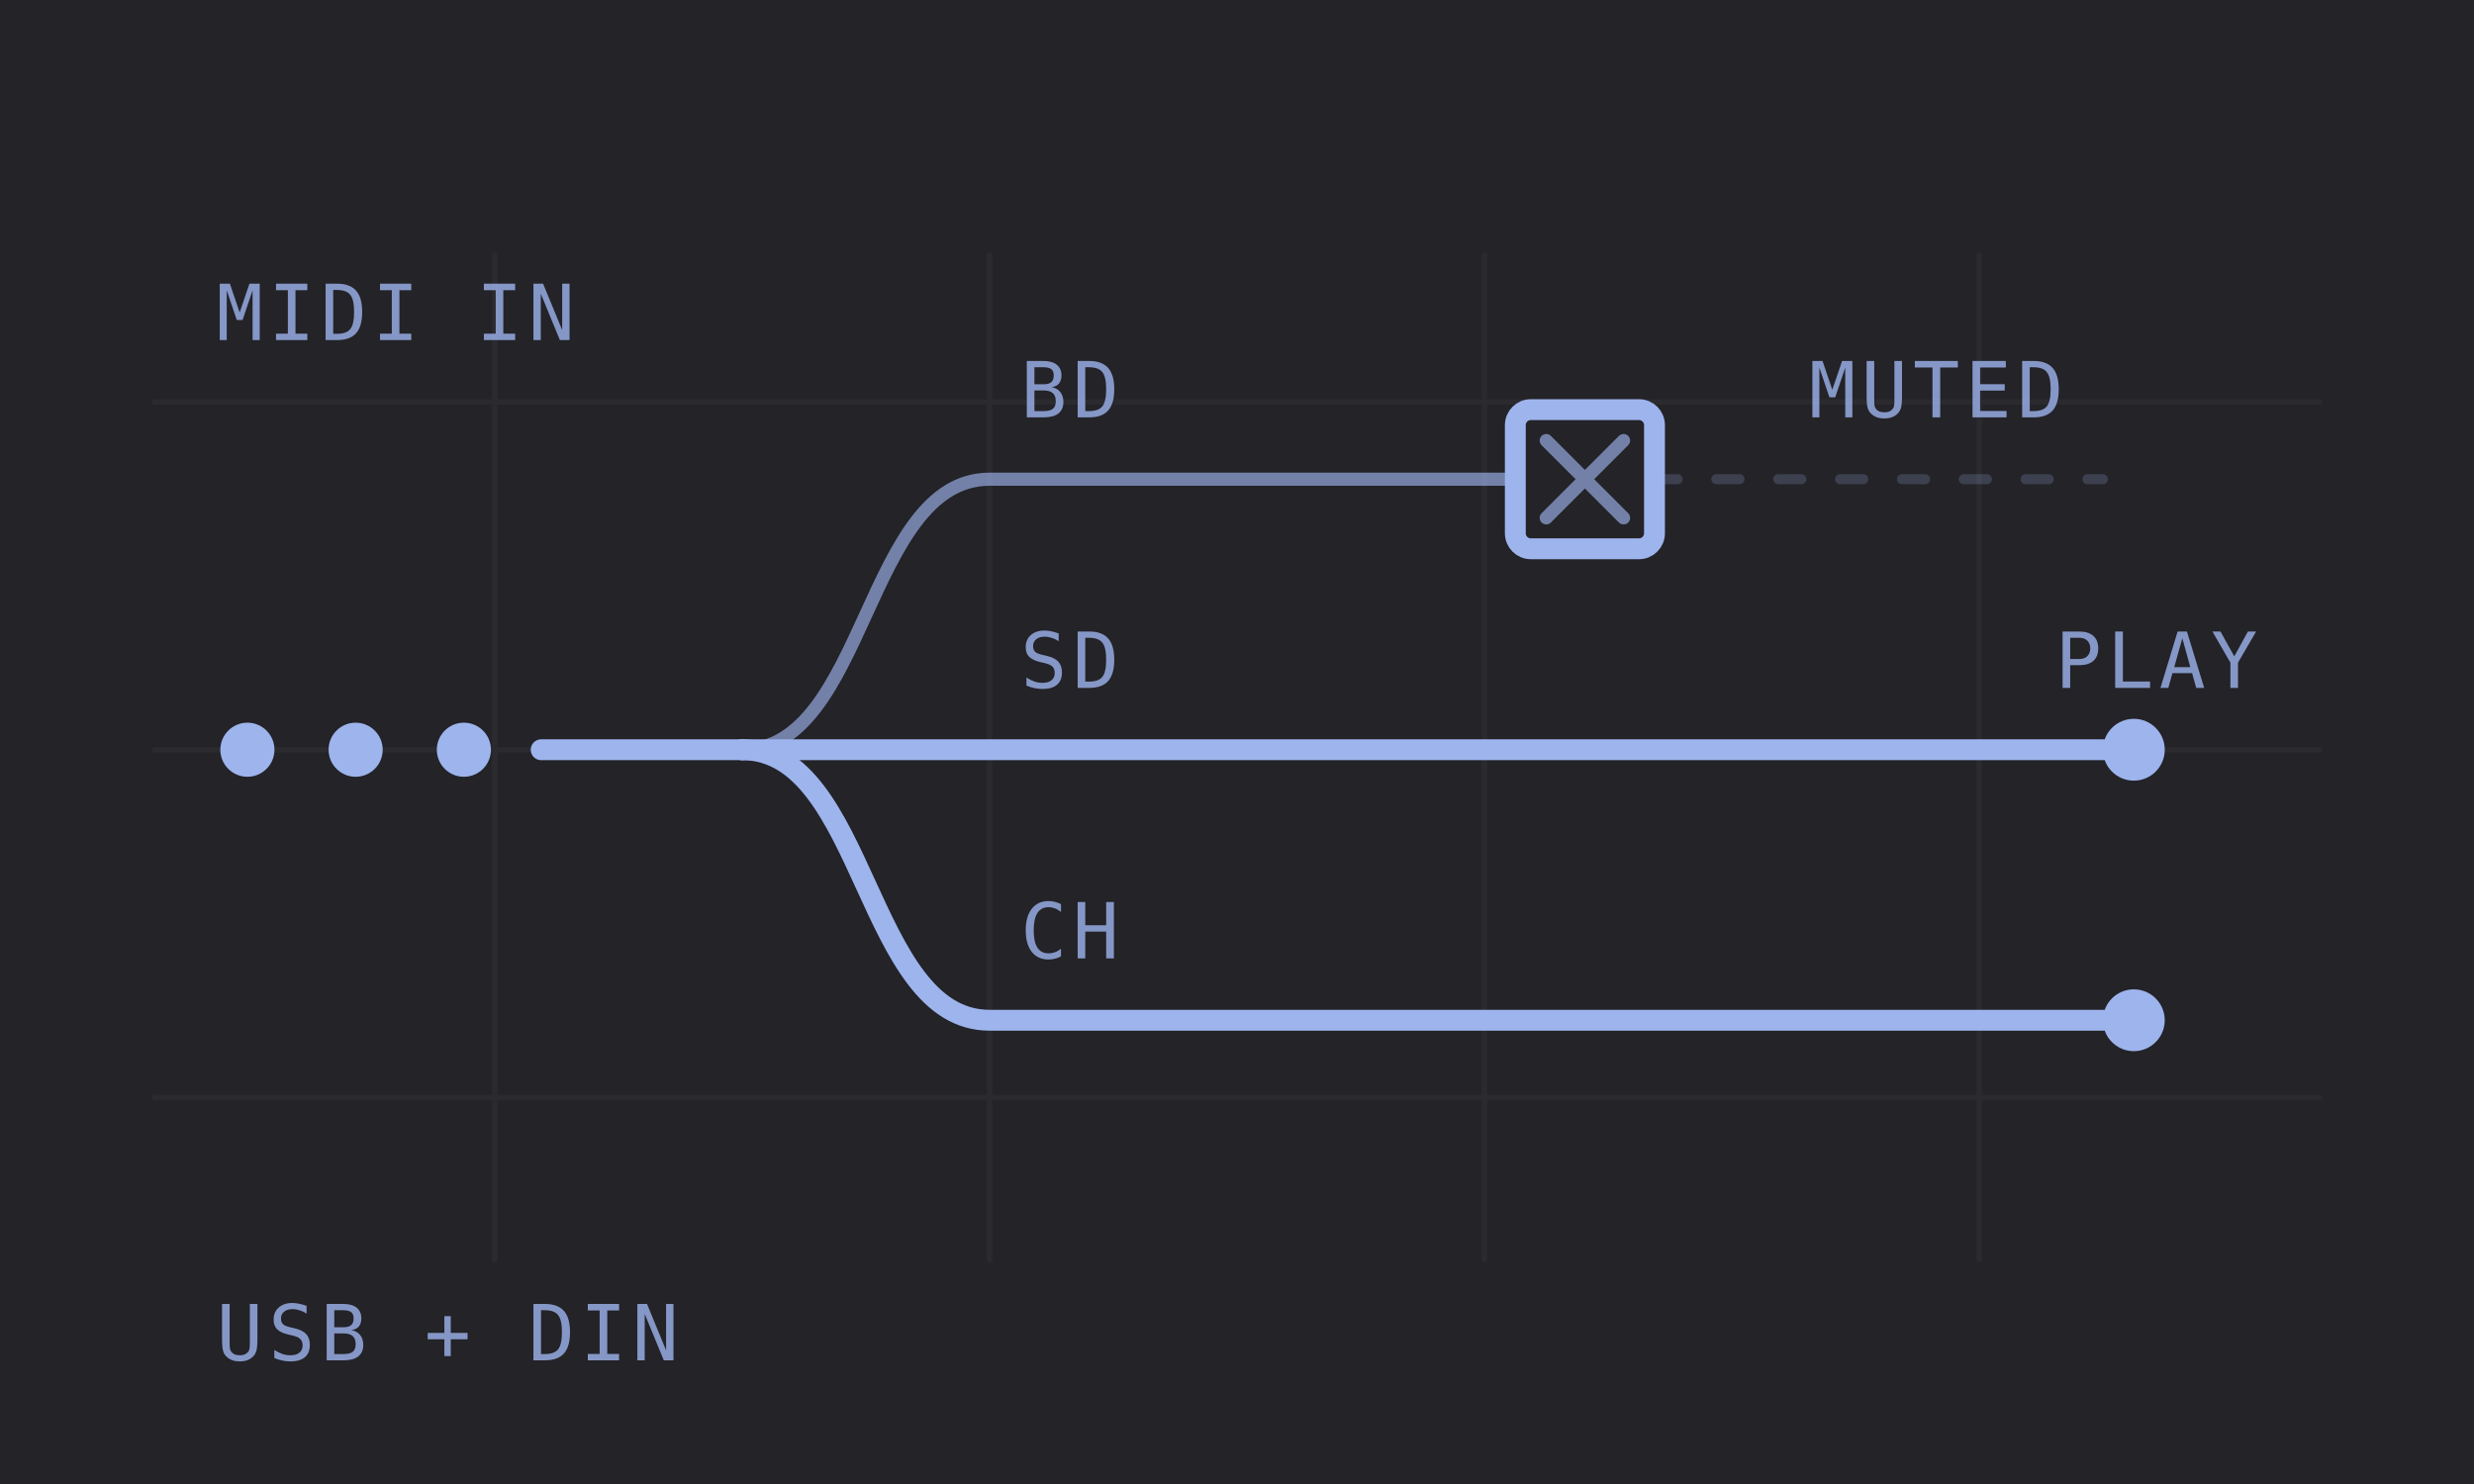
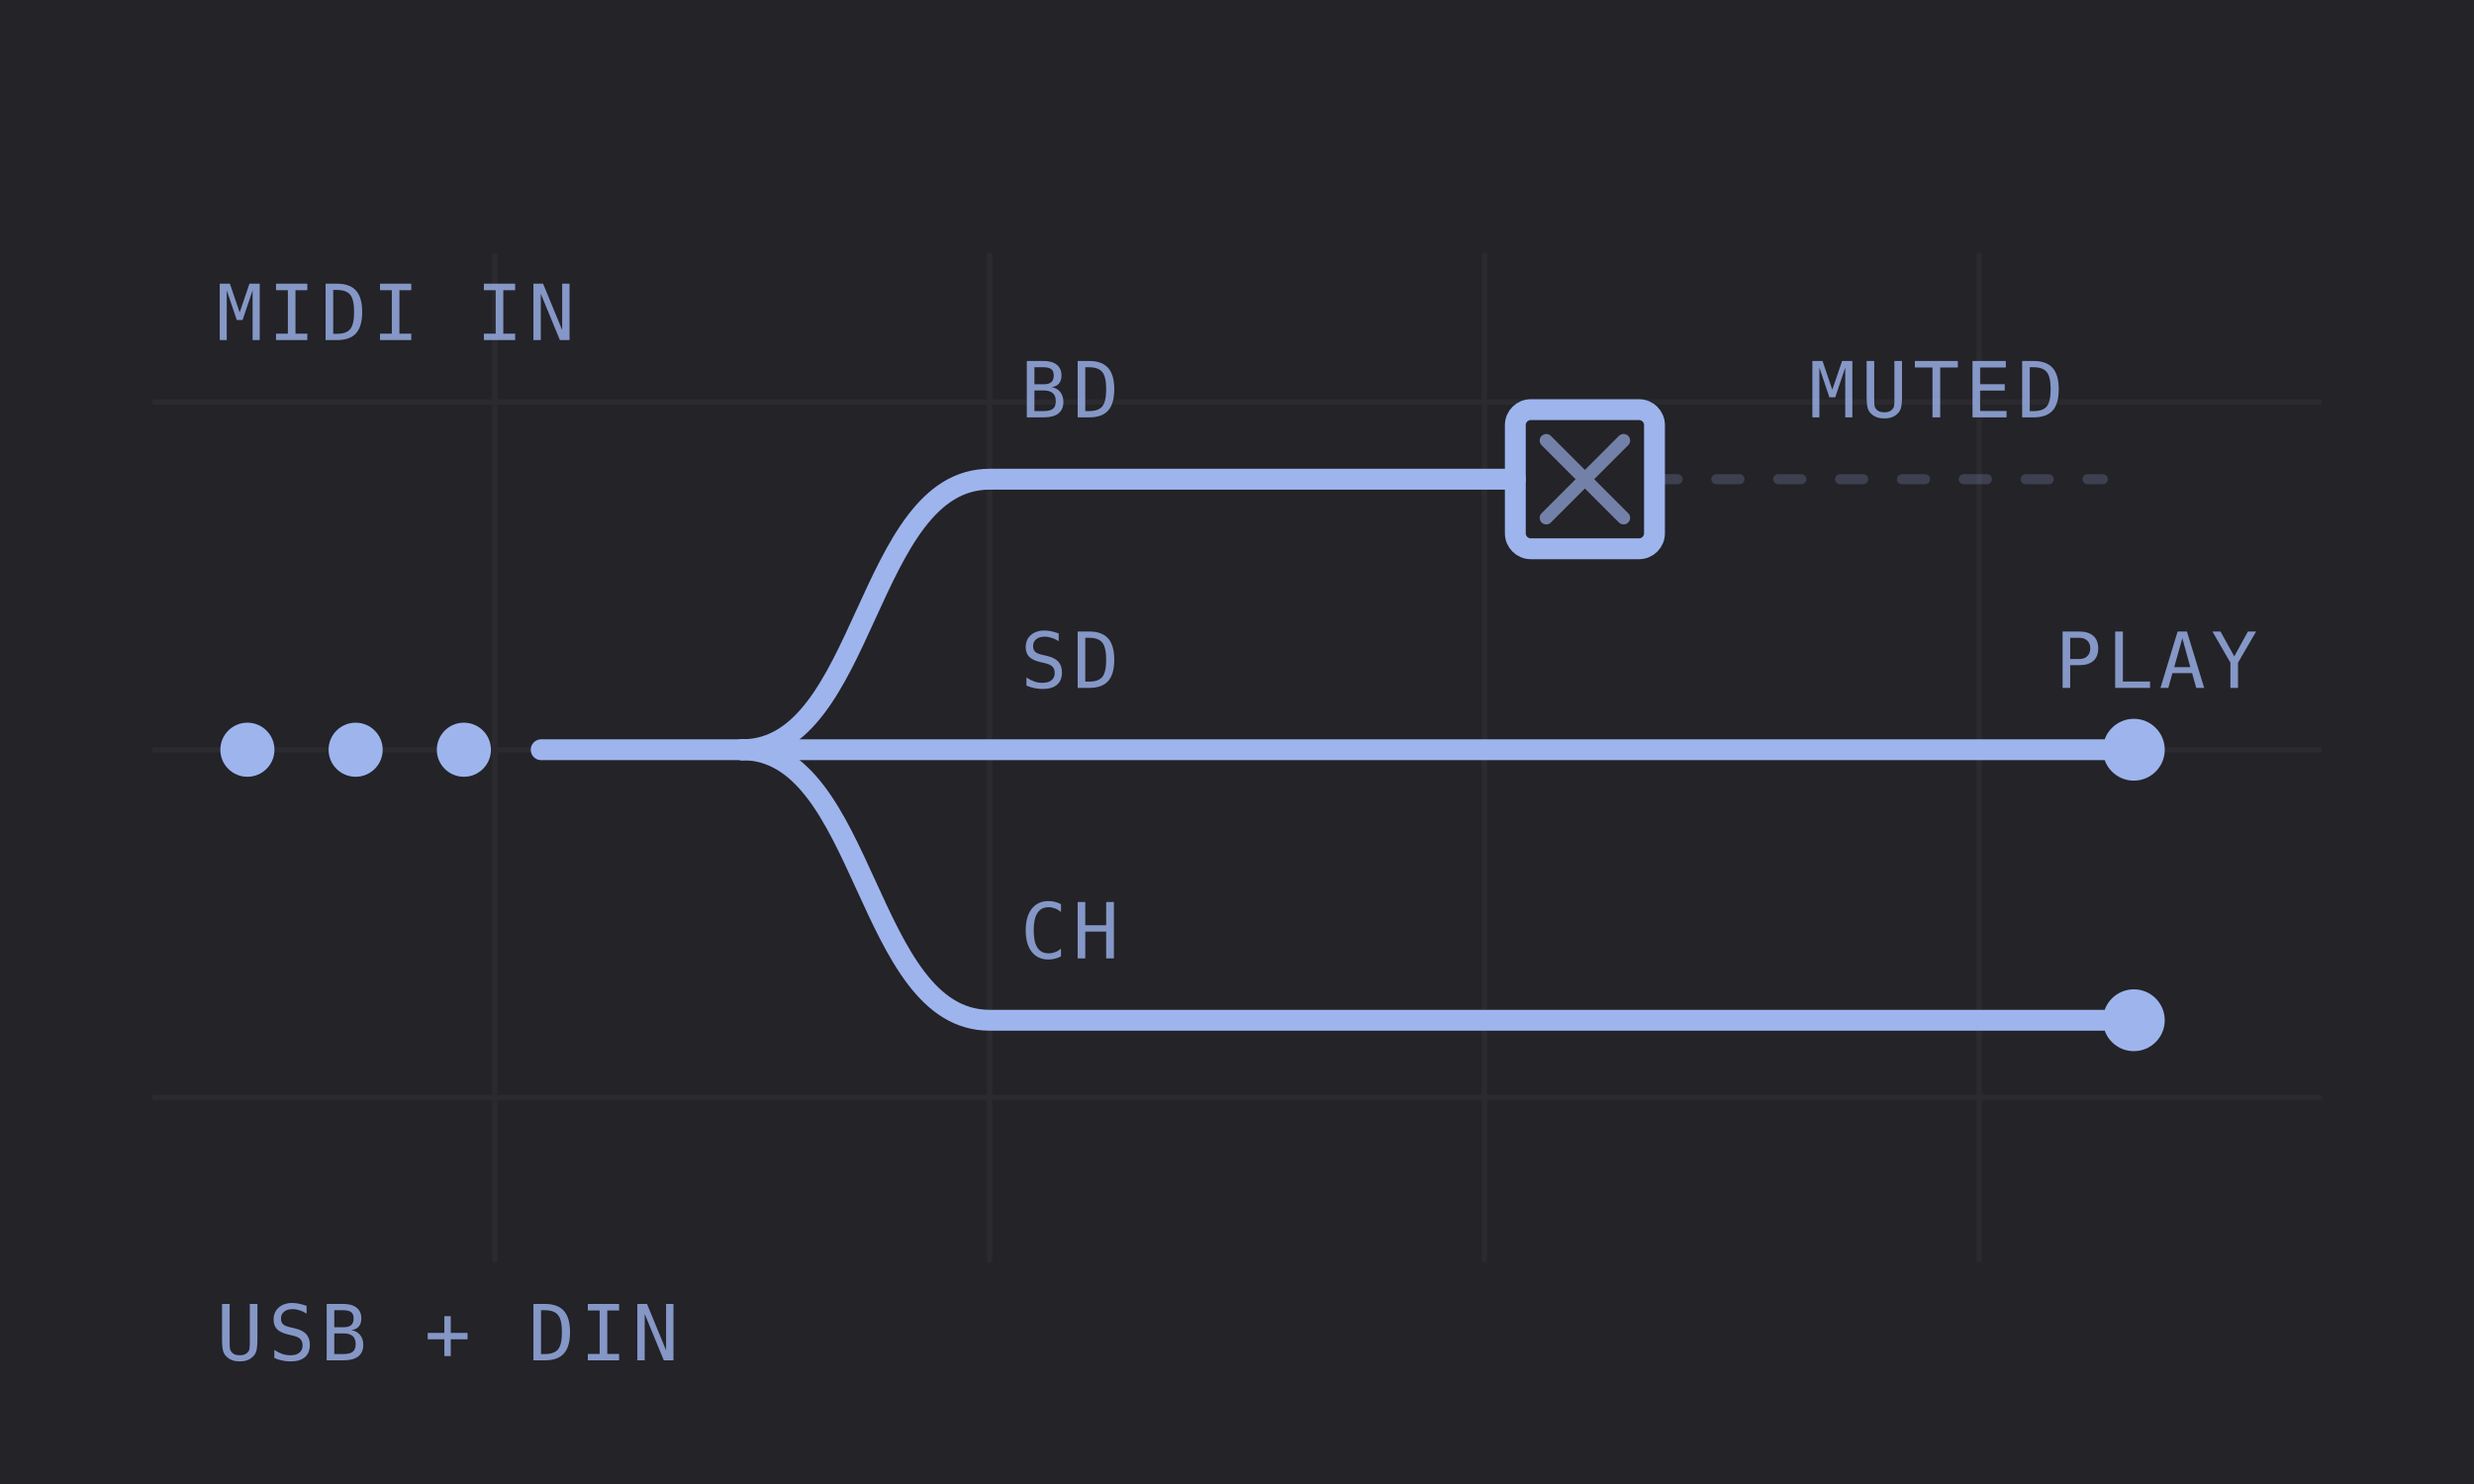
<svg xmlns="http://www.w3.org/2000/svg" width="320" height="192" viewBox="0 0 320 192" class="signal-art" fill="none" stroke-linecap="round" stroke-linejoin="round" role="img" aria-labelledby="title description">
  <style>.signal-grid{stroke:#fff;opacity:.035;stroke-width:.7}.signal-main{stroke:#9eb4ed;stroke-width:2.7}.signal-secondary{stroke:#9eb4ed;opacity:.65;stroke-width:1.7}.signal-ghost{stroke:#9eb4ed;opacity:.2;stroke-width:1.3}.signal-dot{fill:#9eb4ed;stroke:none}.signal-art text{fill:#9eb4ed;opacity:.8;font:10px monospace;letter-spacing:.7px;stroke:none}</style>
  <rect width="320" height="192" fill="#232328" />
  <g class="signal-grid">
    <path d="M20 52H300" />
    <path d="M20 97H300" />
    <path d="M20 142H300" />
    <path d="M64 33V163" />
    <path d="M128 33V163" />
    <path d="M192 33V163" />
    <path d="M256 33V163" />
  </g>
  <g>
    <text x="28" y="44">MIDI IN</text>
    <circle class="signal-dot" cx="32" cy="97" r="3.5" />
    <circle class="signal-dot" cx="46" cy="97" r="3.5" />
    <circle class="signal-dot" cx="60" cy="97" r="3.5" />
    <path class="signal-main" d="M70 97H96" />
-     <path class="signal-secondary" d="M96 97C112 97 112 62 128 62H196" />
+     <path class="signal-main" d="M96 97C112 97 112 62 128 62H196" />
    <path class="signal-main" d="M96 97H272" />
    <path class="signal-main" d="M96 97C112 97 112 132 128 132H272" />
    <text x="132" y="54">BD</text>
    <text x="132" y="89">SD</text>
    <text x="132" y="124">CH</text>
    <rect class="signal-main" x="196" y="53" width="18" height="18" rx="2" />
    <path class="signal-secondary" d="M200 57L210 67M210 57L200 67" />
    <path class="signal-ghost" d="M214 62H272" stroke-dasharray="3 5" />
    <text x="234" y="54">MUTED</text>
    <circle class="signal-dot" cx="276" cy="97" r="4" />
    <circle class="signal-dot" cx="276" cy="132" r="4" />
    <text x="292" y="89" text-anchor="end">PLAY</text>
    <text x="28" y="176">USB + DIN</text>
  </g>
</svg>
